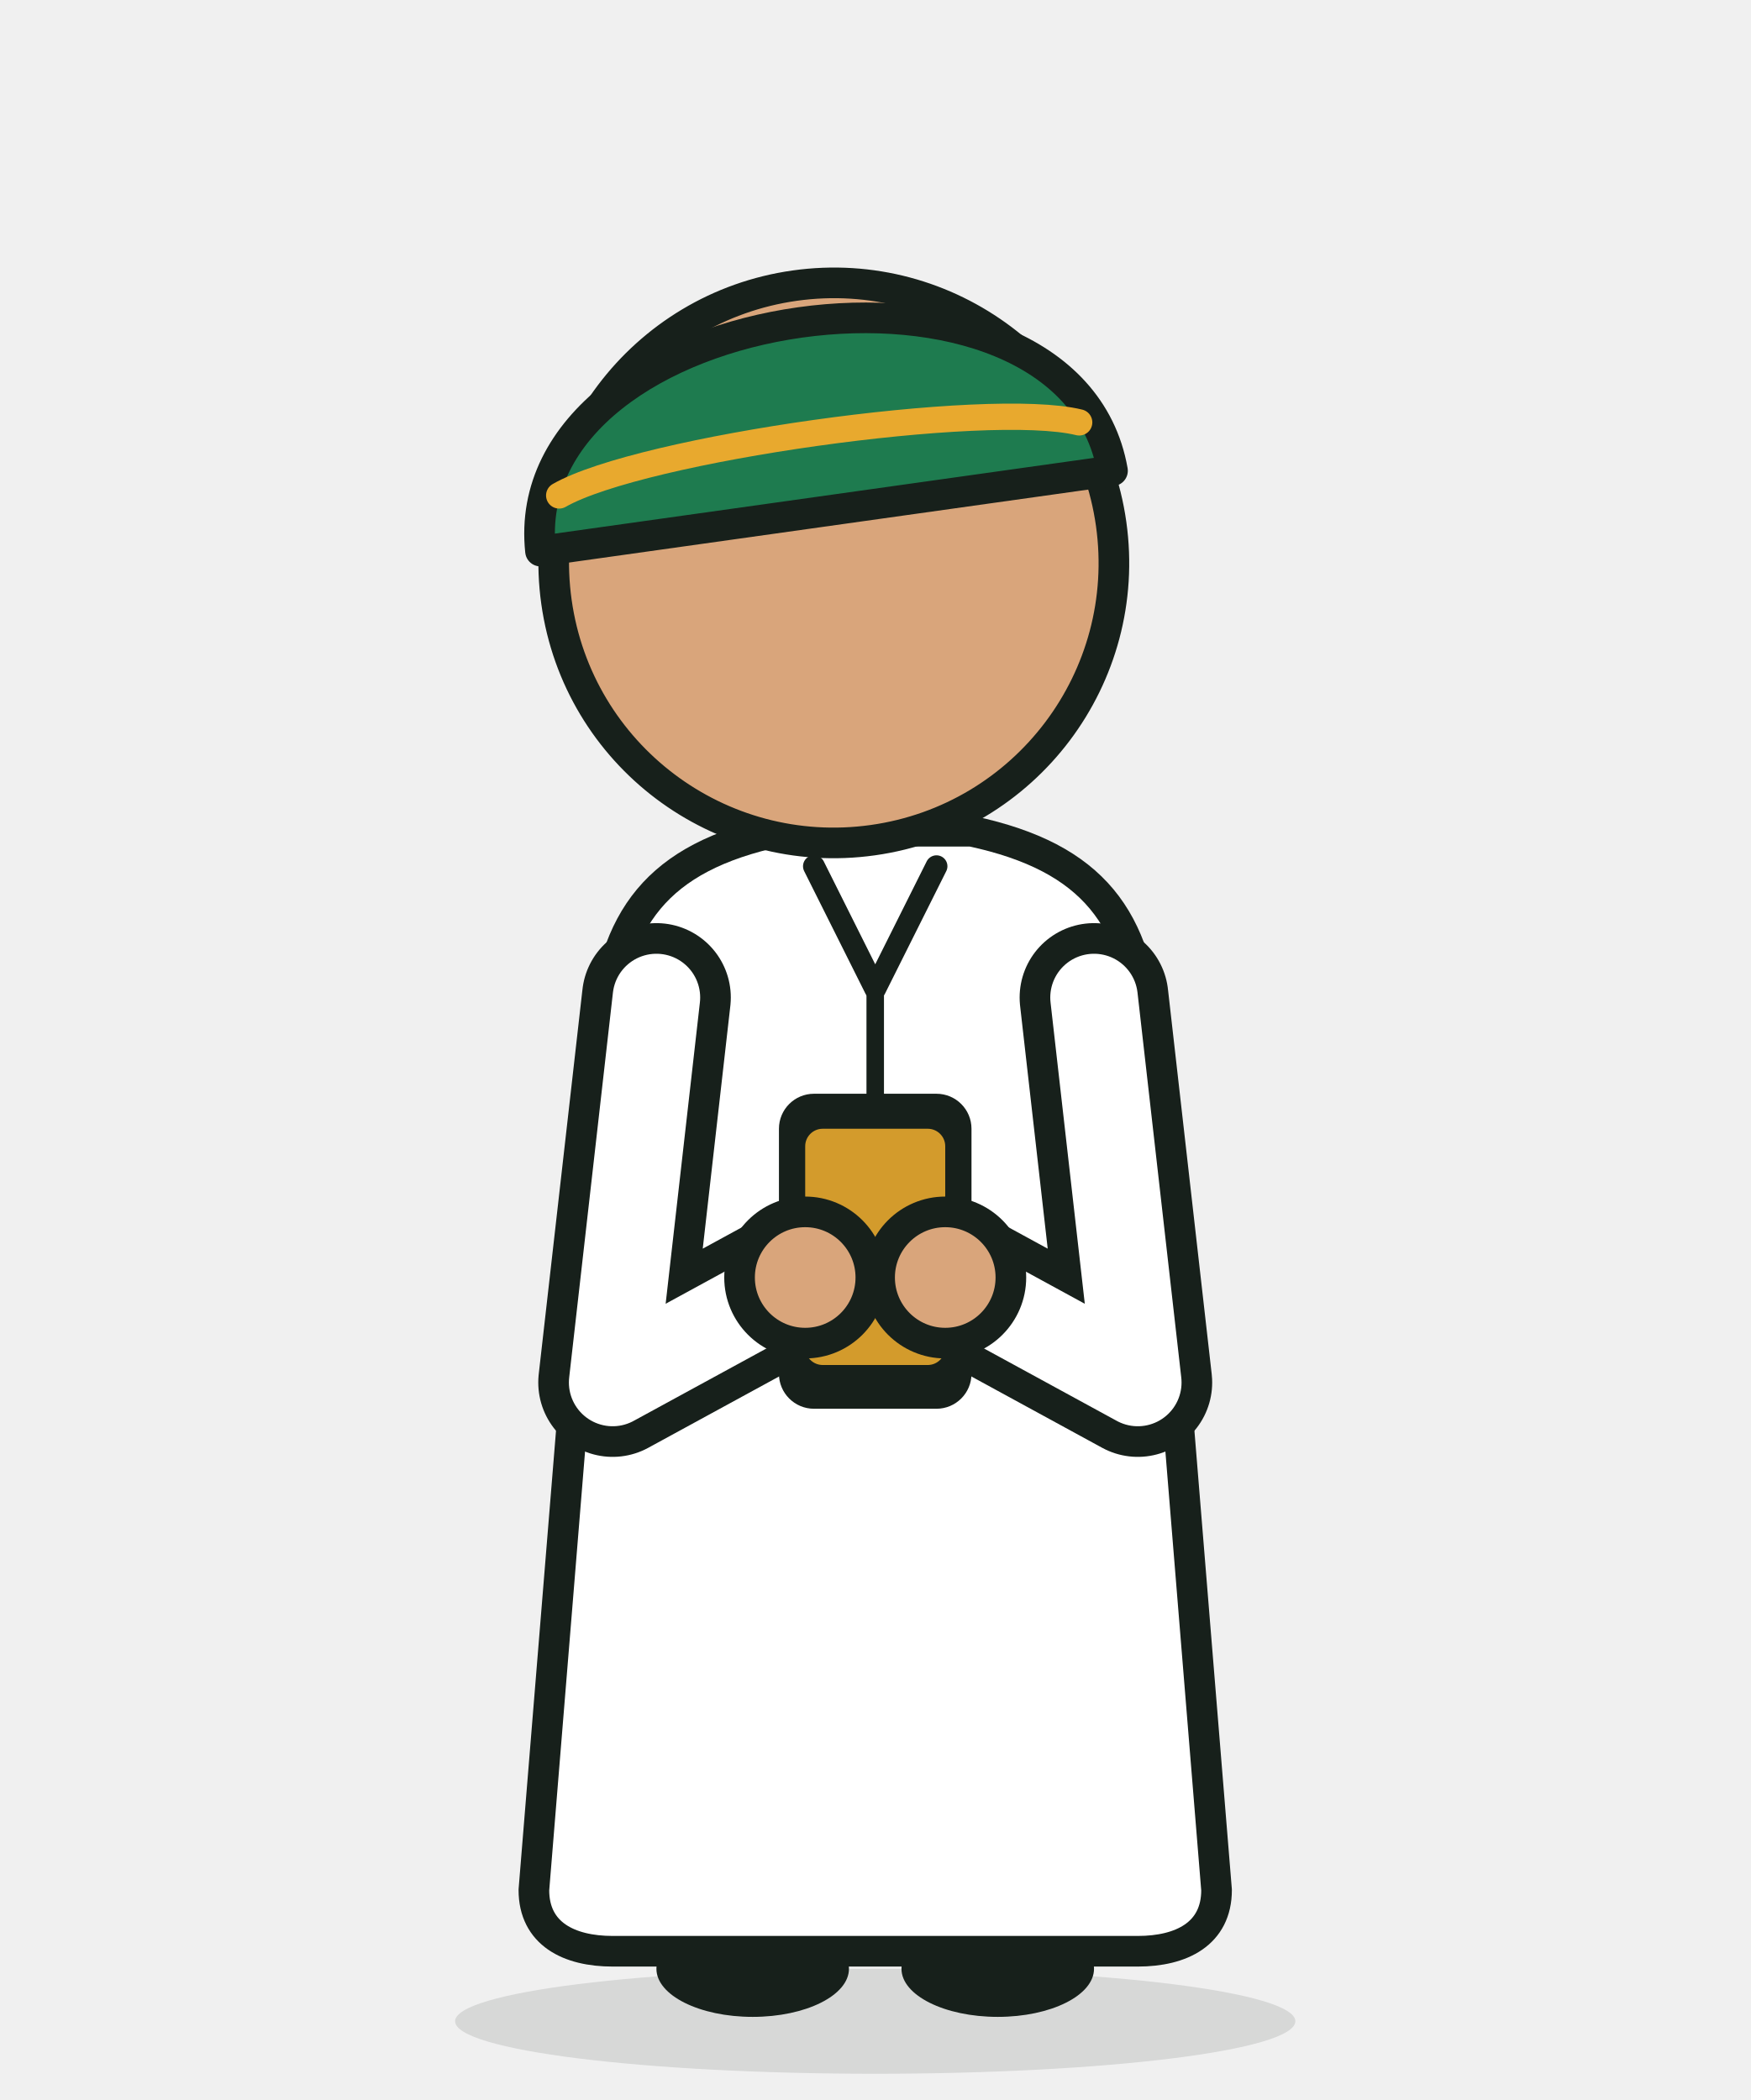
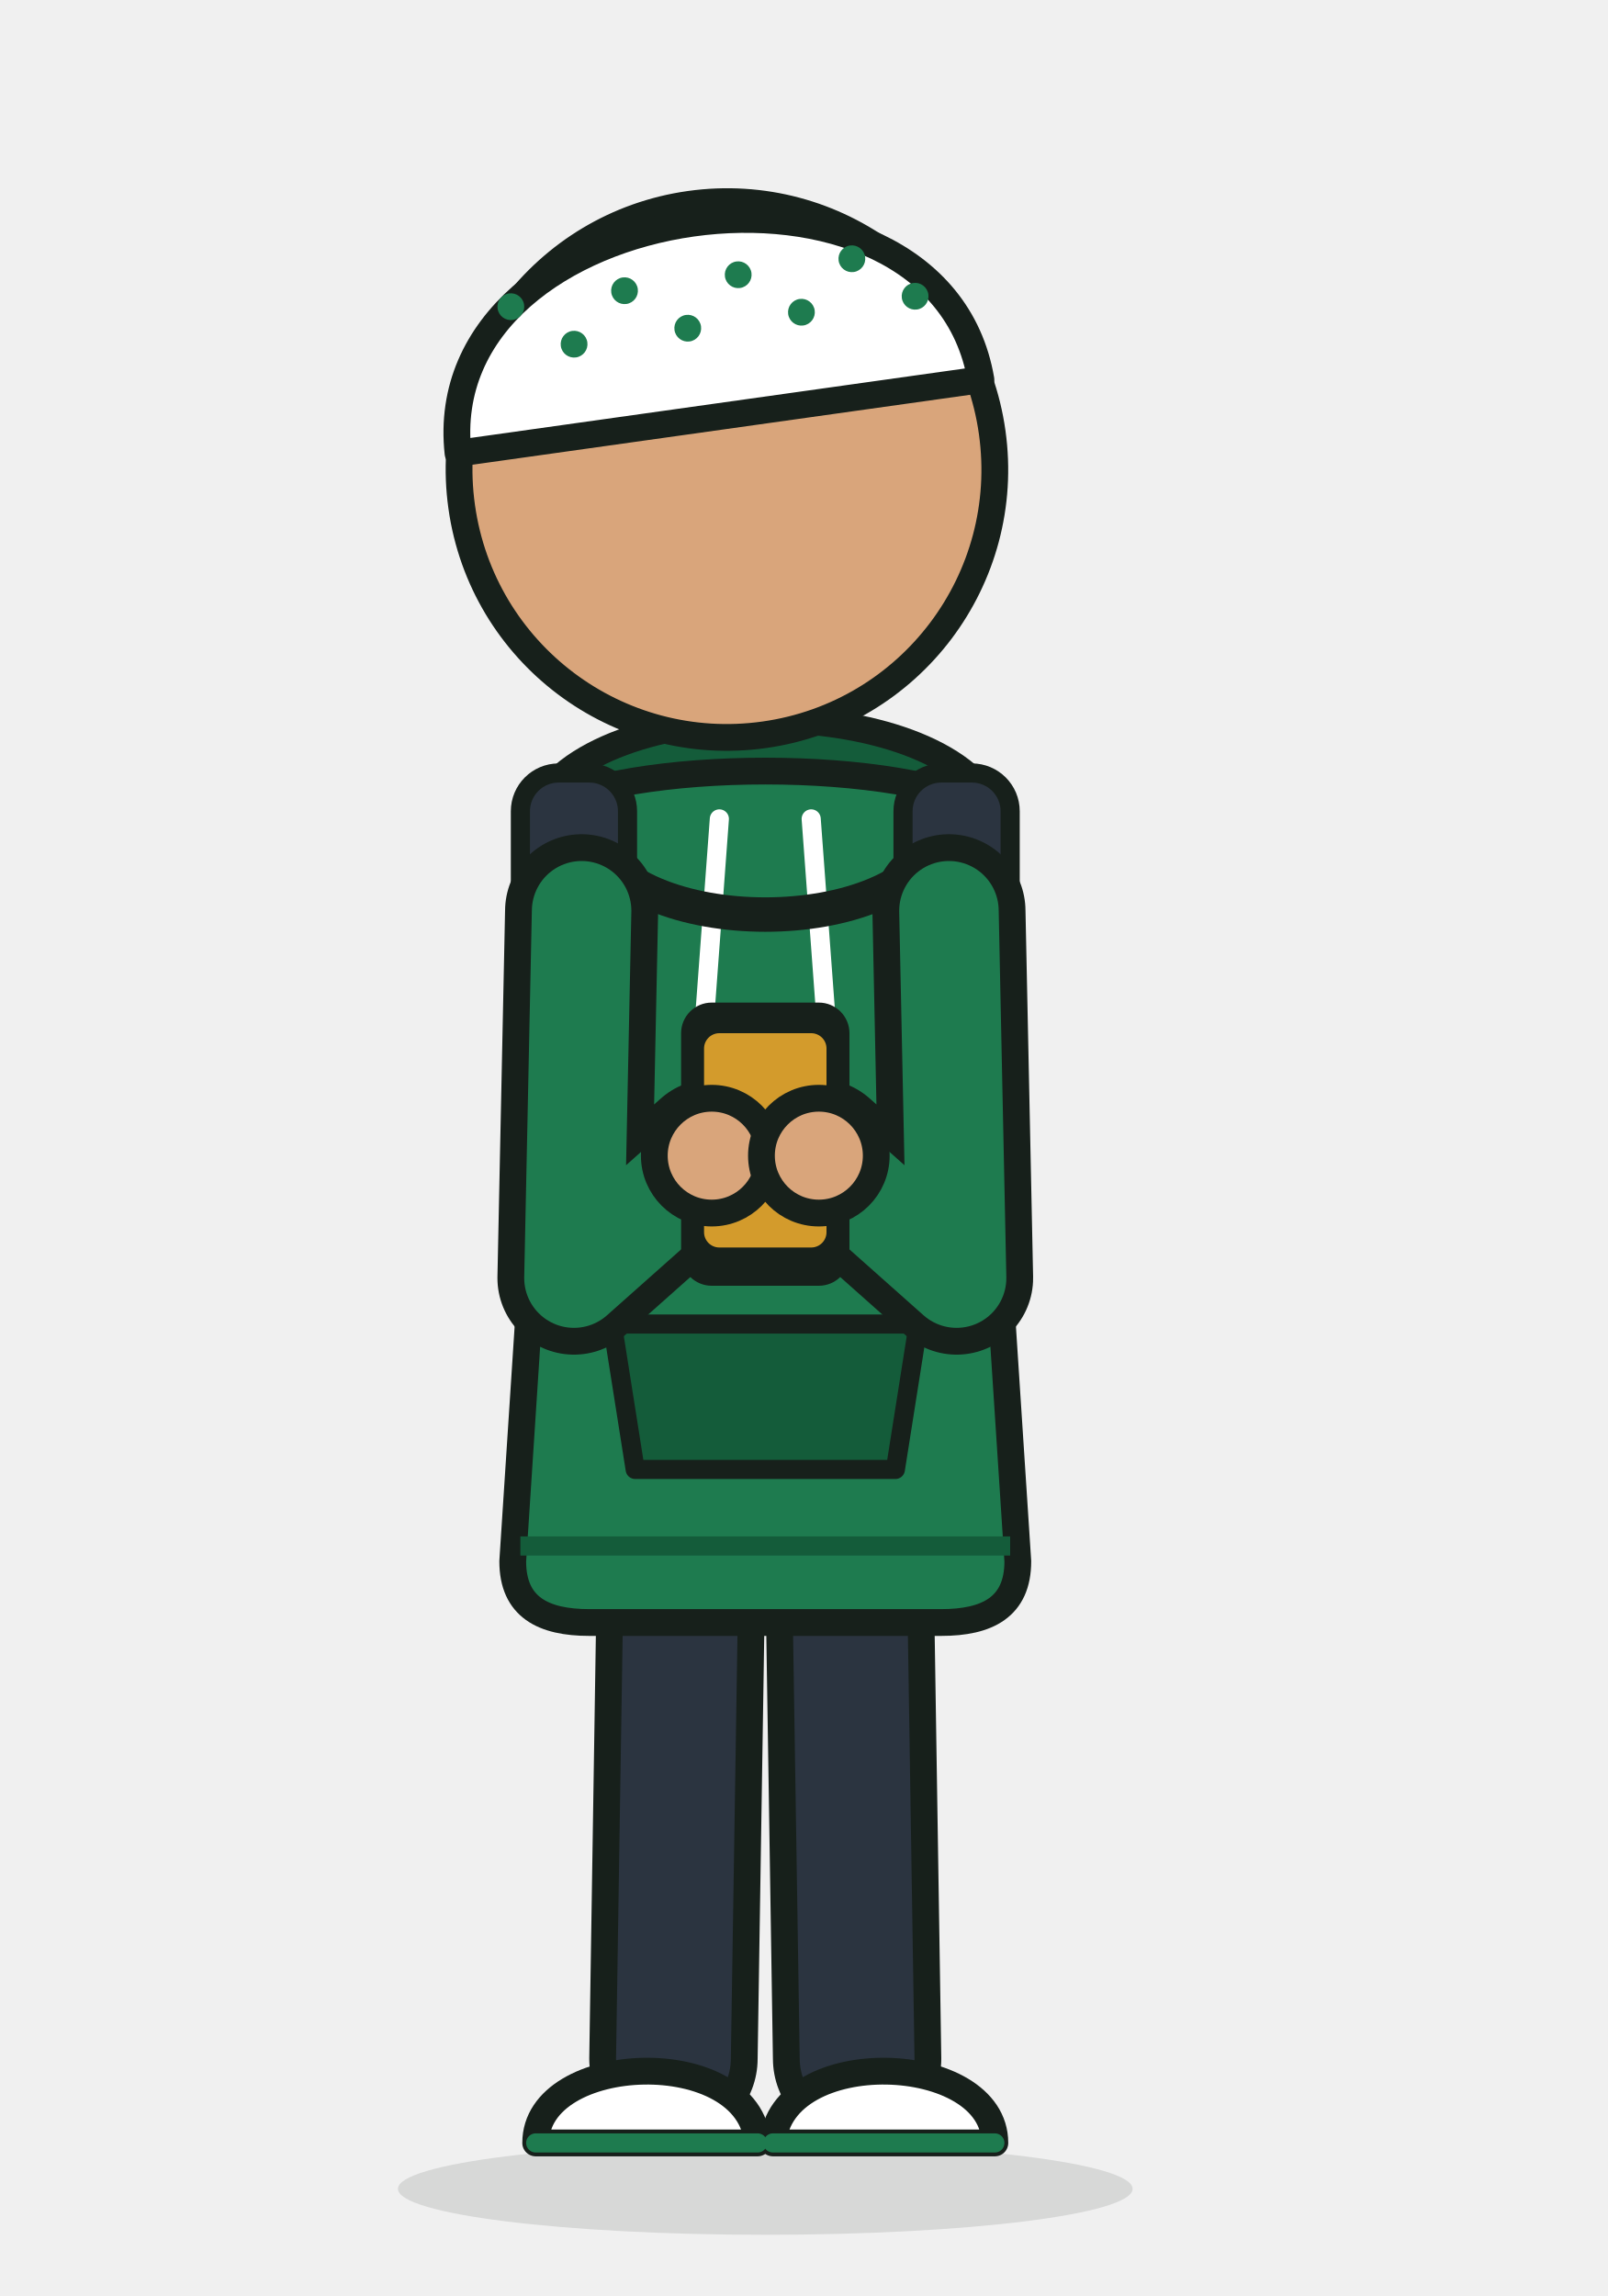
- <svg xmlns="http://www.w3.org/2000/svg" viewBox="0 0 400 480" width="400" height="480">
-   <ellipse cx="200" cy="462" rx="96" ry="12" fill="#17201B" opacity="0.12" />
-   <ellipse cx="172" cy="450" rx="22" ry="11" fill="#17201B" />
-   <ellipse cx="228" cy="450" rx="22" ry="11" fill="#17201B" />
-   <path d="M178,190 C150,196 140,210 138,236 L122,432 C122,442 130,446 140,446 L260,446 C270,446 278,442 278,432 L262,236 C260,210 250,196 222,190 Z" fill="#FFFFFF" stroke="#17201B" stroke-width="7" stroke-linejoin="round" />
-   <path d="M186,198 L200,226 L214,198" fill="none" stroke="#17201B" stroke-width="5" stroke-linecap="round" stroke-linejoin="round" />
-   <line x1="200" y1="226" x2="200" y2="262" stroke="#17201B" stroke-width="4" stroke-linecap="round" />
-   <g transform="rotate(-8 200 196)">
-     <circle cx="200" cy="128" r="64" fill="#D9A57B" stroke="#17201B" stroke-width="7" />
-     <path d="M134,116 C136,58 264,58 266,116 Z" fill="#1E7B4F" stroke="#17201B" stroke-width="7" stroke-linejoin="round" />
-     <path d="M140,104 C160,96 240,96 260,104" fill="none" stroke="#E8A92E" stroke-width="6" stroke-linecap="round" />
+ <svg xmlns="http://www.w3.org/2000/svg" viewBox="0 0 420 600" width="420" height="600">
+   <ellipse cx="200" cy="572" rx="96" ry="12" fill="#17201B" opacity="0.12" />
+   <path d="M178,410 L176,538" fill="none" stroke="#17201B" stroke-width="44" stroke-linecap="round" stroke-linejoin="round" />
+   <path d="M178,410 L176,538" fill="none" stroke="#2B3440" stroke-width="30" stroke-linecap="round" stroke-linejoin="round" />
+   <path d="M222,410 L224,538" fill="none" stroke="#17201B" stroke-width="44" stroke-linecap="round" stroke-linejoin="round" />
+   <path d="M222,410 L224,538" fill="none" stroke="#2B3440" stroke-width="30" stroke-linecap="round" stroke-linejoin="round" />
+   <path d="M140,560 C140,536 196,534 198,560 Z" fill="#FFFFFF" stroke="#17201B" stroke-width="7" stroke-linejoin="round" />
+   <path d="M202,560 C204,534 260,536 260,560 Z" fill="#FFFFFF" stroke="#17201B" stroke-width="7" stroke-linejoin="round" />
+   <line x1="140" y1="560" x2="198" y2="560" stroke="#1E7B4F" stroke-width="5" stroke-linecap="round" />
+   <line x1="202" y1="560" x2="260" y2="560" stroke="#1E7B4F" stroke-width="5" stroke-linecap="round" />
+   <path d="M146,224 C146,206 166,198 200,198 C234,198 254,206 254,224 L266,408 C266,420 258,424 246,424 L154,424 C142,424 134,420 134,408 Z" fill="#1E7B4F" stroke="#17201B" stroke-width="7" stroke-linejoin="round" />
+   <path d="M136,404 L264,404" stroke="#145C3A" stroke-width="5" />
+   <path d="M160,346 L240,346 L234,384 L166,384 Z" fill="#145C3A" stroke="#17201B" stroke-width="5" stroke-linejoin="round" />
+   <path d="M188,214 L184,268" stroke="#FFFFFF" stroke-width="5" stroke-linecap="round" />
+   <path d="M212,214 L216,268" stroke="#FFFFFF" stroke-width="5" stroke-linecap="round" />
+   <circle cx="184" cy="270" r="4" fill="#FFFFFF" />
+   <circle cx="216" cy="270" r="4" fill="#FFFFFF" />
+   <path d="M140,212 C154,180 246,180 260,212 C236,198 164,198 140,212 Z" fill="#145C3A" stroke="#17201B" stroke-width="7" stroke-linejoin="round" />
+   <path d="M154,218 C164,246 236,246 246,218" fill="none" stroke="#17201B" stroke-width="9" stroke-linecap="round" />
+   <rect x="136" y="202" width="28" height="38" rx="10" fill="#2B3440" stroke="#17201B" stroke-width="5" />
+   <rect x="236" y="202" width="28" height="38" rx="10" fill="#2B3440" stroke="#17201B" stroke-width="5" />
+   <g transform="rotate(-8 200 194)">
+     <circle cx="200" cy="122" r="70" fill="#D9A57B" stroke="#17201B" stroke-width="7" />
+     <path d="M131,108 C133,40 267,40 269,108 Z" fill="#FFFFFF" stroke="#17201B" stroke-width="7" stroke-linejoin="round" />
+     <circle cx="150" cy="72" r="3.5" fill="#1E7B4F" />
+     <circle cx="165" cy="84" r="3.5" fill="#1E7B4F" />
+     <circle cx="180" cy="72" r="3.5" fill="#1E7B4F" />
+     <circle cx="195" cy="84" r="3.5" fill="#1E7B4F" />
+     <circle cx="210" cy="72" r="3.5" fill="#1E7B4F" />
+     <circle cx="225" cy="84" r="3.5" fill="#1E7B4F" />
+     <circle cx="240" cy="72" r="3.5" fill="#1E7B4F" />
+     <circle cx="255" cy="84" r="3.5" fill="#1E7B4F" />
  </g>
-   <path d="M150,228 L140,316 L184,292" fill="none" stroke="#17201B" stroke-width="34" stroke-linecap="round" stroke-linejoin="round" />
-   <path d="M150,228 L140,316 L184,292" fill="none" stroke="#FFFFFF" stroke-width="20" stroke-linecap="round" stroke-linejoin="round" />
-   <path d="M250,228 L260,316 L216,292" fill="none" stroke="#17201B" stroke-width="34" stroke-linecap="round" stroke-linejoin="round" />
-   <path d="M250,228 L260,316 L216,292" fill="none" stroke="#FFFFFF" stroke-width="20" stroke-linecap="round" stroke-linejoin="round" />
-   <rect x="178" y="250" width="44" height="72" rx="8" fill="#17201B" />
-   <rect x="184" y="258" width="32" height="54" rx="4" fill="#E8A92E" opacity="0.9" />
-   <circle cx="184" cy="292" r="15" fill="#D9A57B" stroke="#17201B" stroke-width="7" />
-   <circle cx="216" cy="292" r="15" fill="#D9A57B" stroke="#17201B" stroke-width="7" />
+   <path d="M152,238 L150,334 L186,302" fill="none" stroke="#17201B" stroke-width="40" stroke-linecap="round" stroke-linejoin="round" />
+   <path d="M152,238 L150,334 L186,302" fill="none" stroke="#1E7B4F" stroke-width="26" stroke-linecap="round" stroke-linejoin="round" />
+   <path d="M248,238 L250,334 L214,302" fill="none" stroke="#17201B" stroke-width="40" stroke-linecap="round" stroke-linejoin="round" />
+   <path d="M248,238 L250,334 L214,302" fill="none" stroke="#1E7B4F" stroke-width="26" stroke-linecap="round" stroke-linejoin="round" />
+   <rect x="178" y="262" width="44" height="74" rx="8" fill="#17201B" />
+   <rect x="184" y="270" width="32" height="56" rx="4" fill="#E8A92E" opacity="0.9" />
+   <circle cx="186" cy="302" r="15" fill="#D9A57B" stroke="#17201B" stroke-width="7" />
+   <circle cx="214" cy="302" r="15" fill="#D9A57B" stroke="#17201B" stroke-width="7" />
</svg>
